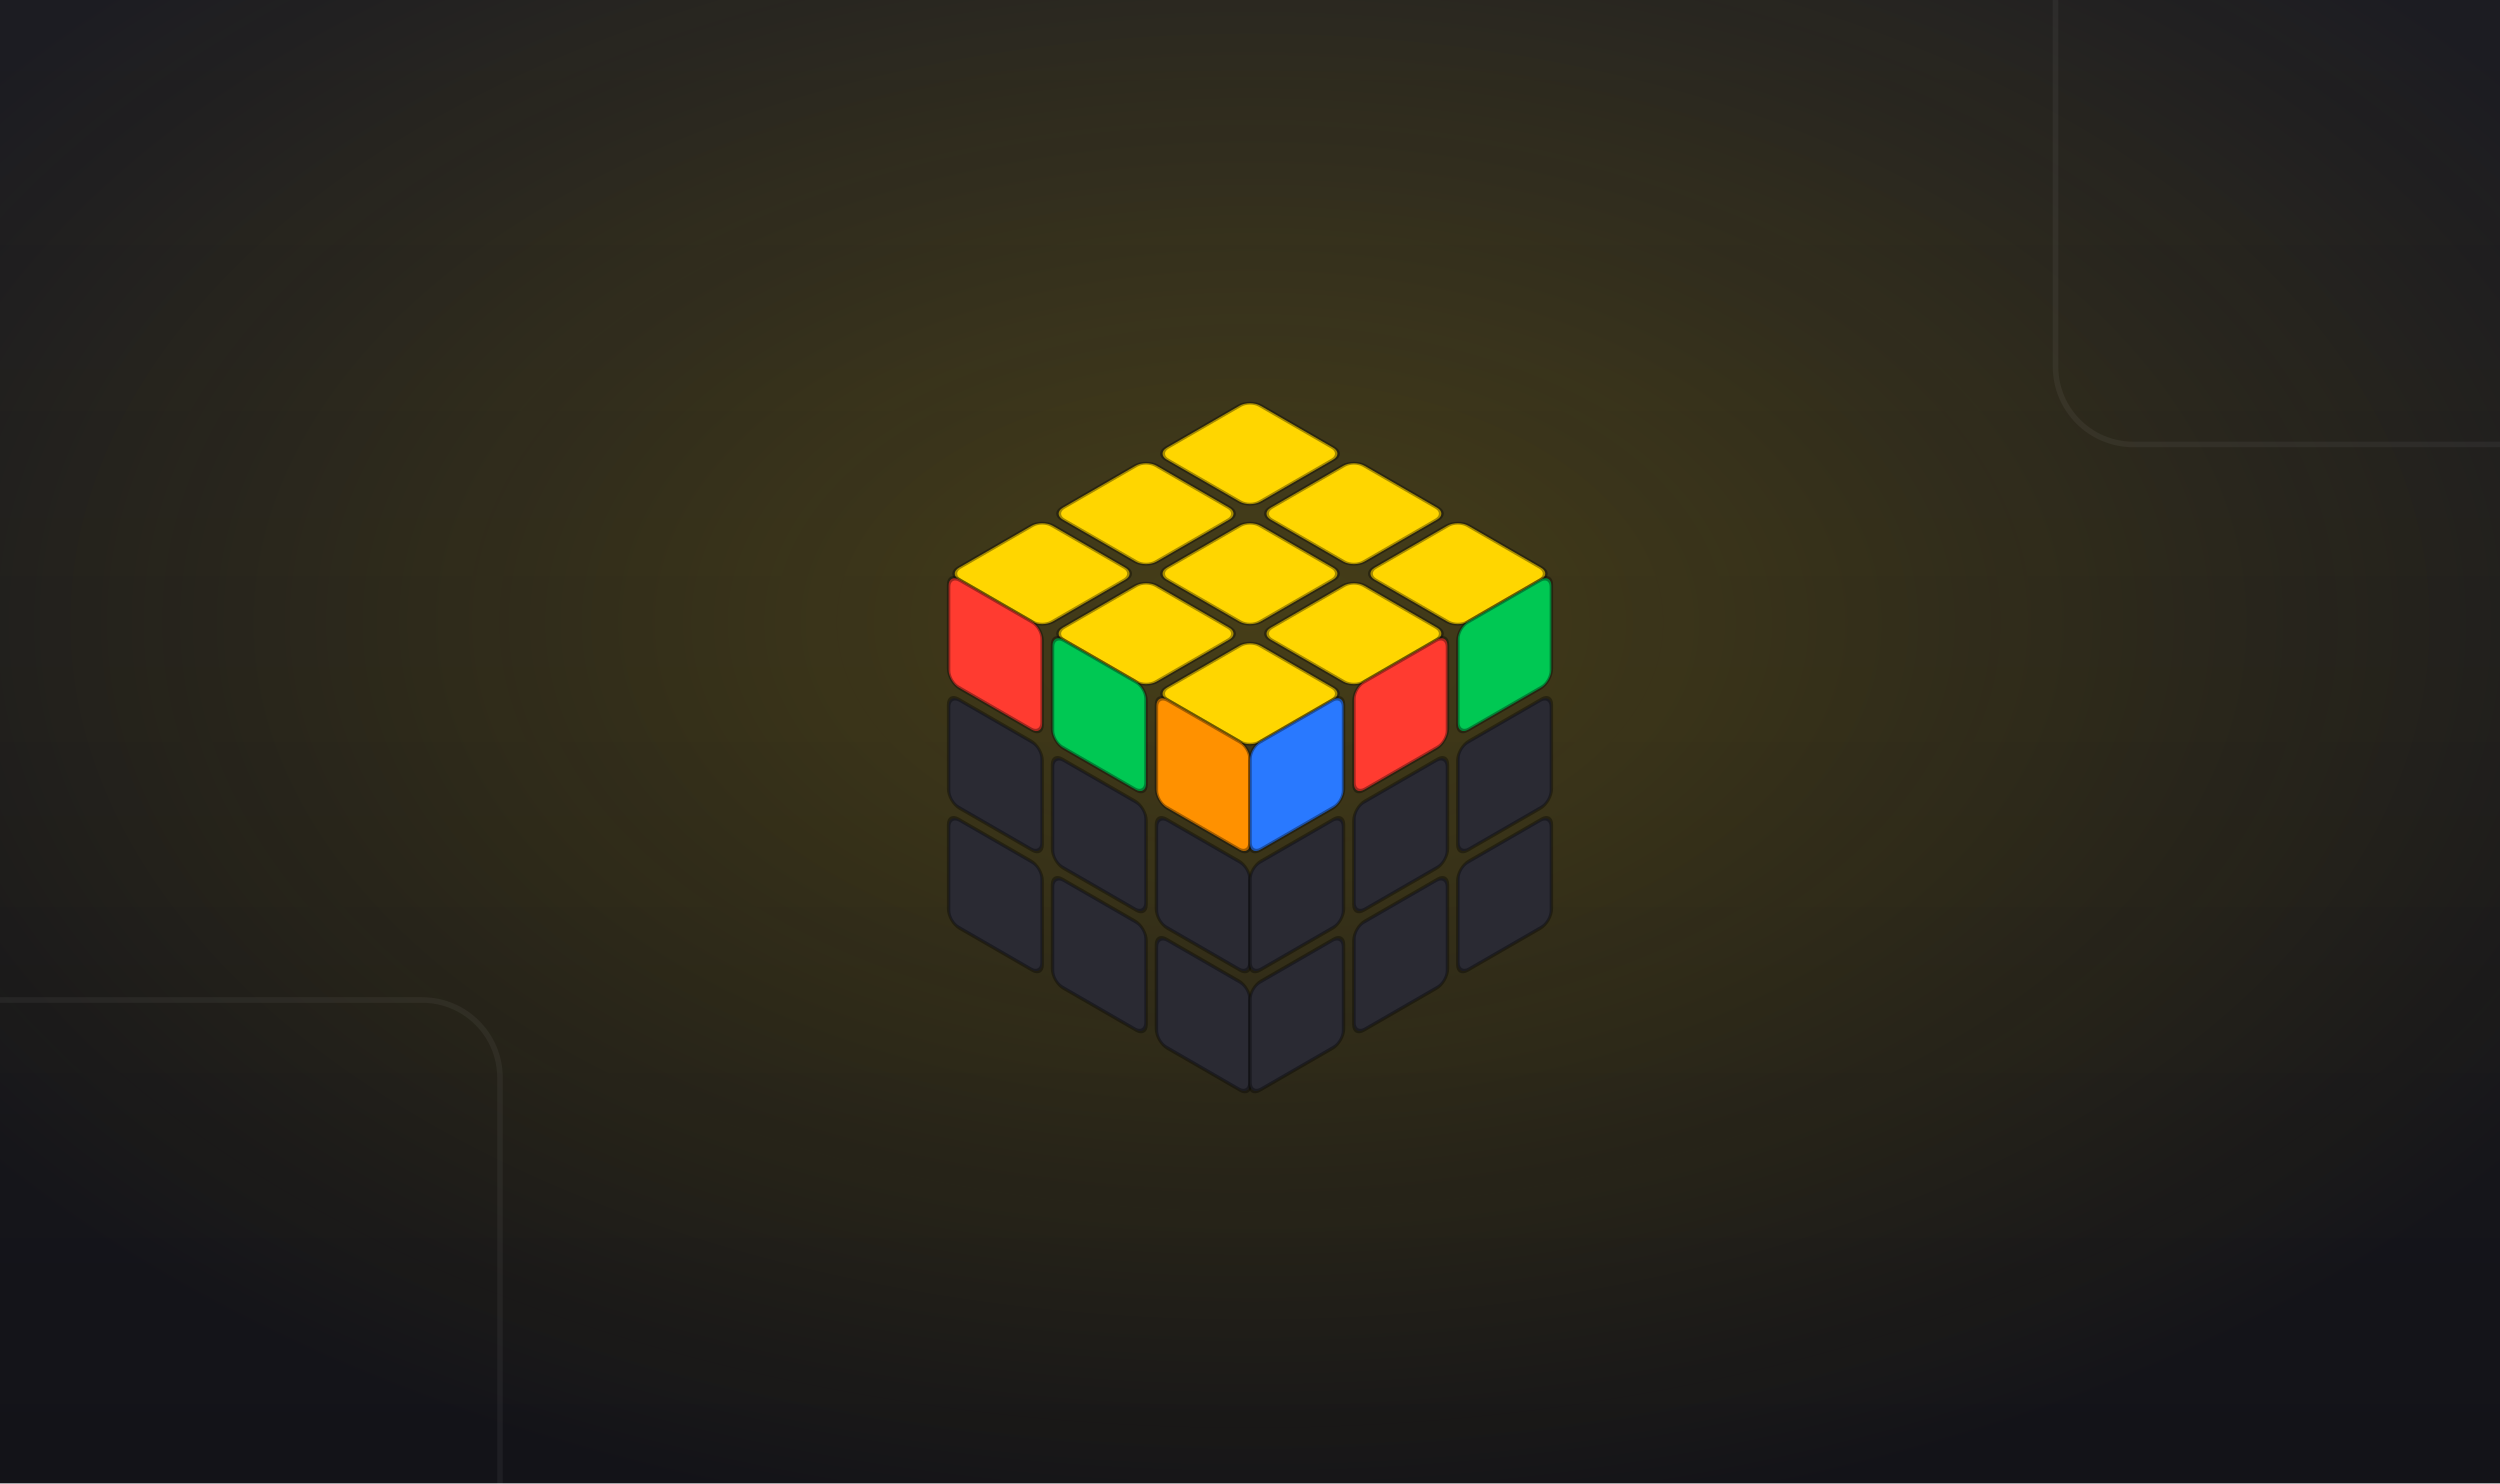
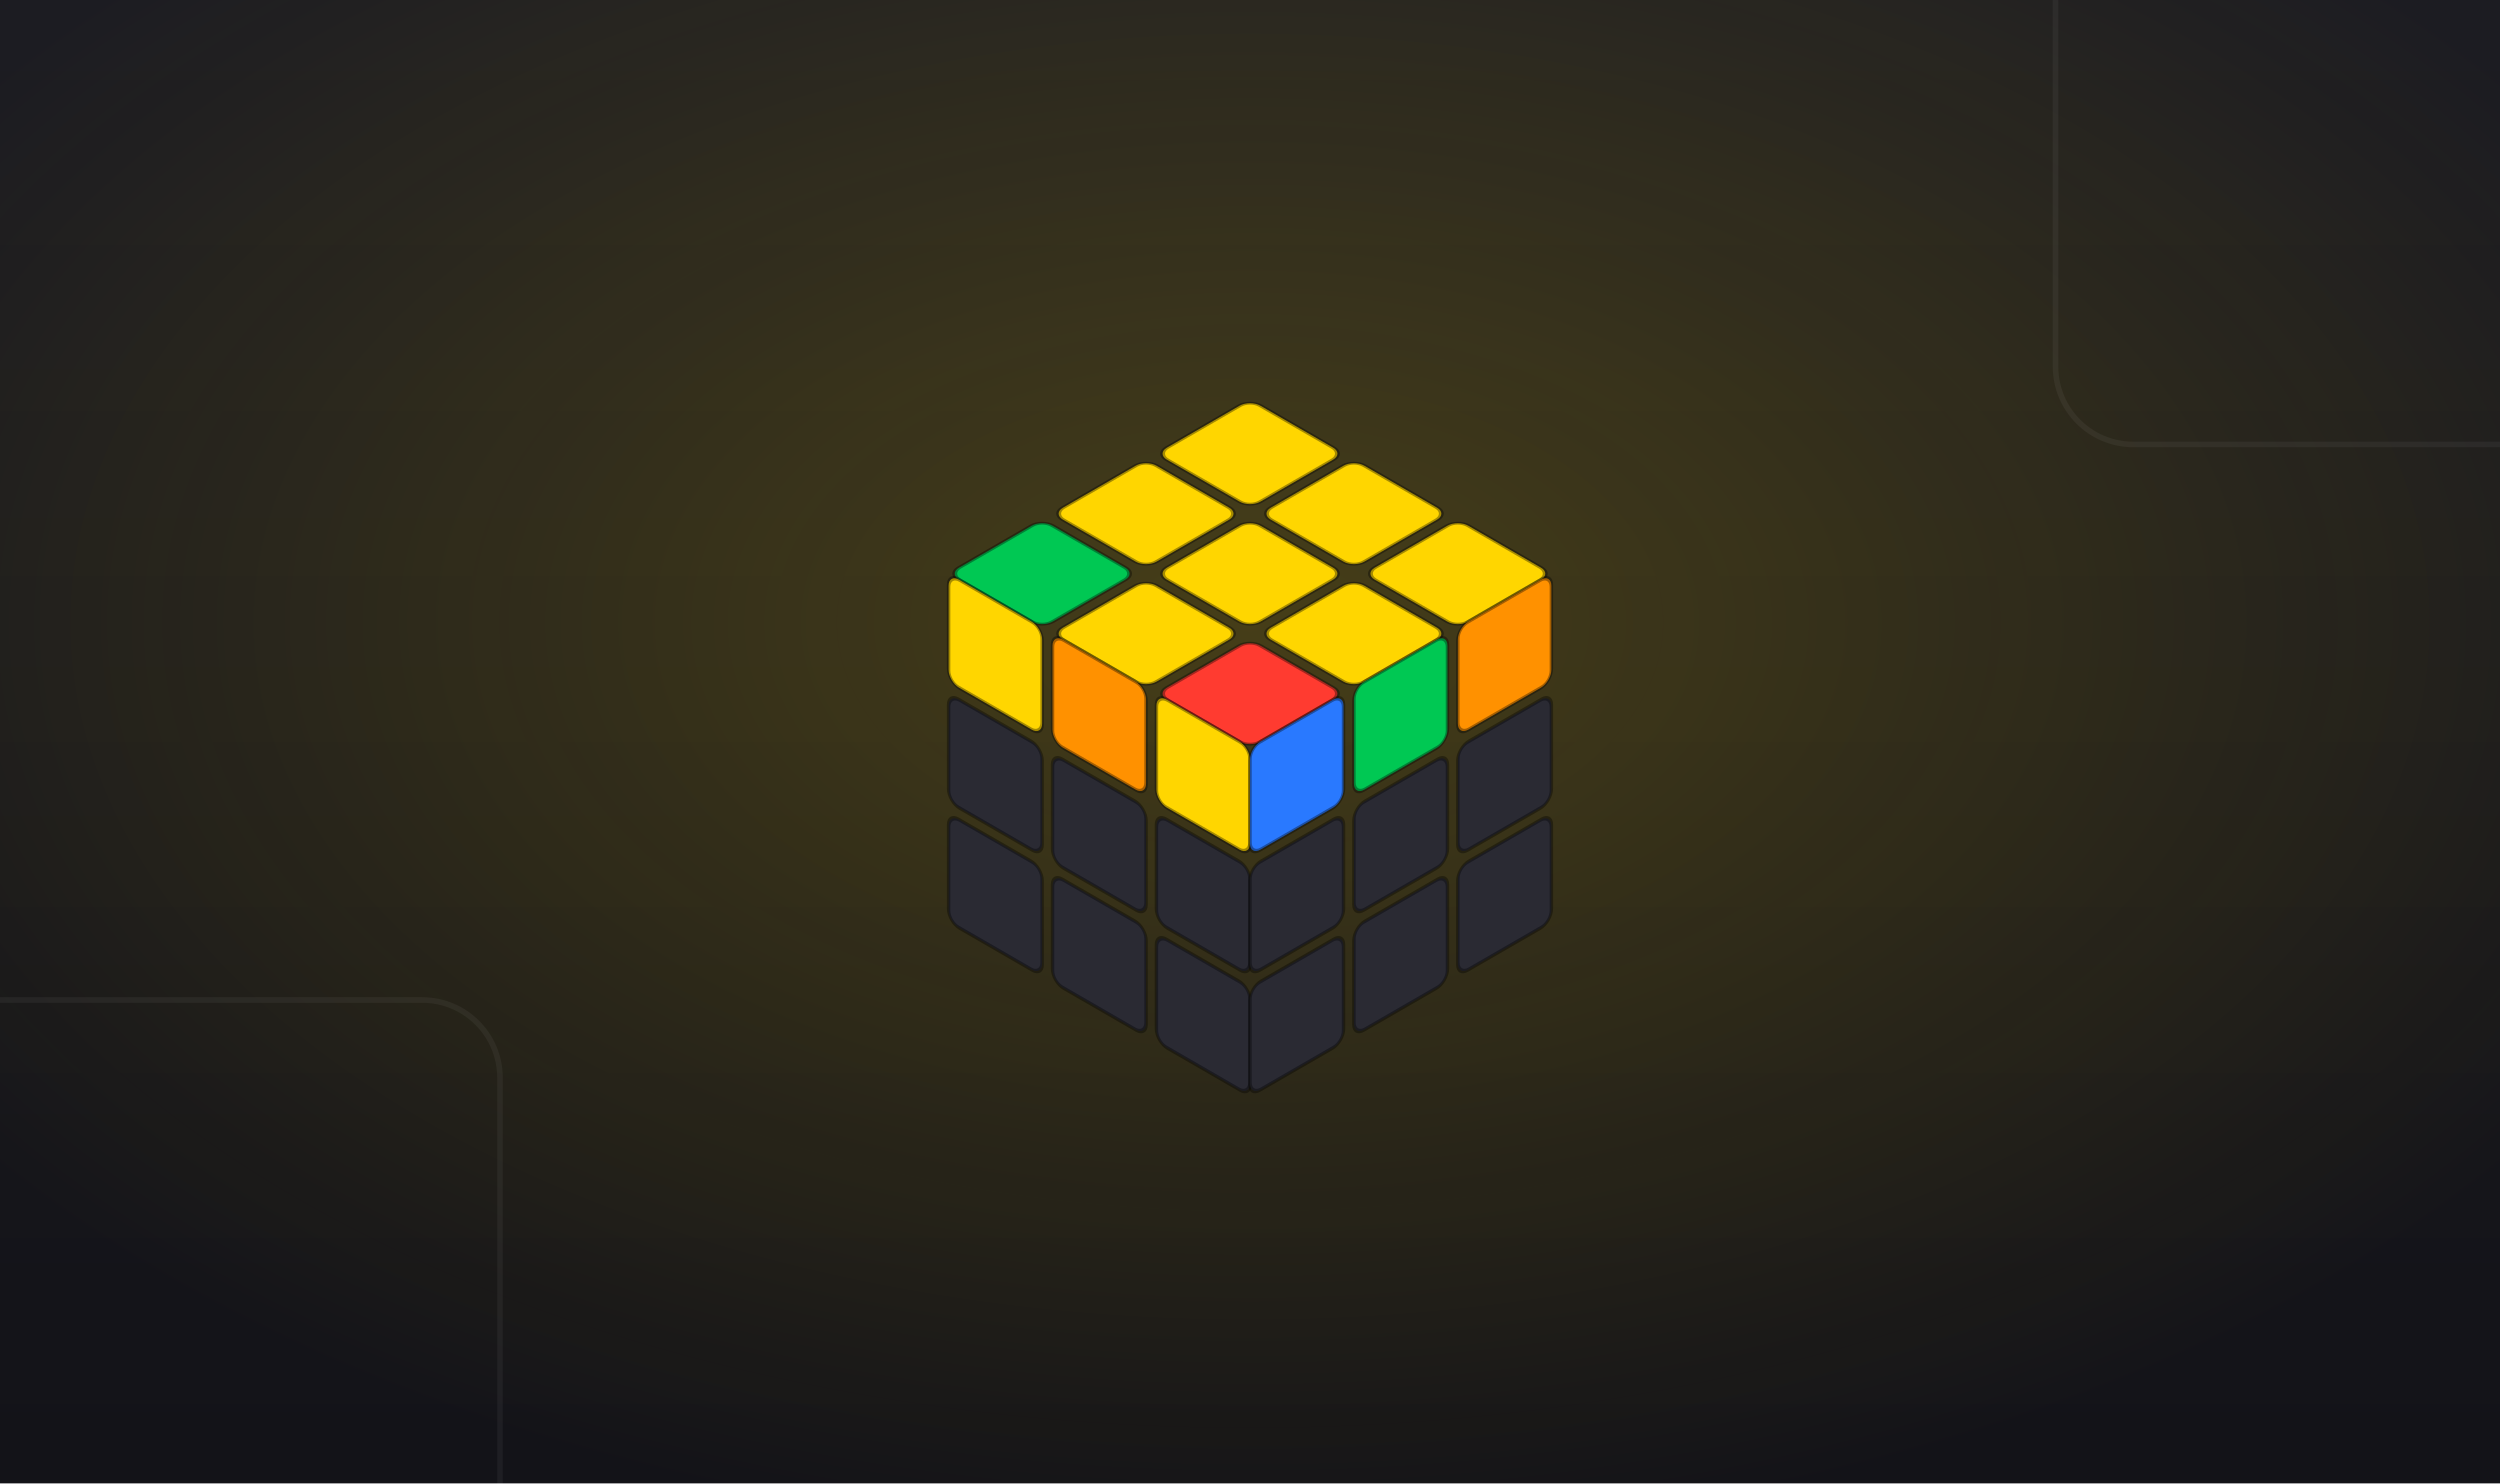
<svg xmlns="http://www.w3.org/2000/svg" viewBox="0 0 900 534">
  <defs>
    <linearGradient id="bg" x1="0" y1="0" x2="0" y2="1">
      <stop offset="0%" stop-color="#1c1c22" />
      <stop offset="100%" stop-color="#131318" />
    </linearGradient>
    <radialGradient id="glow" cx="50%" cy="42%" r="62%">
      <stop offset="0%" stop-color="#ffd600" stop-opacity="0.20" />
      <stop offset="100%" stop-color="#ffd600" stop-opacity="0" />
    </radialGradient>
  </defs>
  <rect width="900" height="534" fill="url(#bg)" />
  <rect width="900" height="534" fill="url(#glow)" />
  <g opacity="0.05" stroke="#ffffff" stroke-width="2" fill="none">
    <rect x="-60" y="360" width="240" height="240" rx="28" />
    <rect x="740" y="-80" width="240" height="240" rx="28" />
  </g>
  <g transform="translate(450 267) scale(0.72) translate(-450 -267)">
    <g transform="translate(450 96) matrix(0.866 0.5 -0.866 0.5 0 0)">
      <rect x="0.0" y="0.0" width="54.0" height="54.0" rx="6" fill="#ffd600" stroke="rgba(0,0,0,0.35)" stroke-width="2" />
      <rect x="60.0" y="0.0" width="54.0" height="54.0" rx="6" fill="#ffd600" stroke="rgba(0,0,0,0.35)" stroke-width="2" />
      <rect x="120.0" y="0.0" width="54.0" height="54.0" rx="6" fill="#ffd600" stroke="rgba(0,0,0,0.35)" stroke-width="2" />
      <rect x="0.0" y="60.0" width="54.0" height="54.0" rx="6" fill="#ffd600" stroke="rgba(0,0,0,0.35)" stroke-width="2" />
      <rect x="60.0" y="60.0" width="54.0" height="54.0" rx="6" fill="#ffd600" stroke="rgba(0,0,0,0.35)" stroke-width="2" />
      <rect x="120.0" y="60.0" width="54.0" height="54.0" rx="6" fill="#ffd600" stroke="rgba(0,0,0,0.35)" stroke-width="2" />
-       <rect x="0.0" y="120.0" width="54.0" height="54.0" rx="6" fill="#ffd600" stroke="rgba(0,0,0,0.35)" stroke-width="2" />
+       <rect x="0.0" y="120.0" width="54.0" height="54.0" rx="6" fill="#00c853" stroke="rgba(0,0,0,0.35)" stroke-width="2" />
      <rect x="60.0" y="120.0" width="54.0" height="54.0" rx="6" fill="#ffd600" stroke="rgba(0,0,0,0.35)" stroke-width="2" />
-       <rect x="120.0" y="120.0" width="54.0" height="54.0" rx="6" fill="#ffd600" stroke="rgba(0,0,0,0.35)" stroke-width="2" />
+       <rect x="120.0" y="120.0" width="54.0" height="54.0" rx="6" fill="#ff3b30" stroke="rgba(0,0,0,0.35)" stroke-width="2" />
    </g>
    <g transform="translate(299.3 183) matrix(0.866 0.5 0 1 0 0)">
-       <rect x="0.0" y="0.0" width="54.0" height="54.0" rx="6" fill="#ff3b30" stroke="rgba(0,0,0,0.35)" stroke-width="2" />
+       <rect x="0.0" y="0.0" width="54.0" height="54.0" rx="6" fill="#ffd600" stroke="rgba(0,0,0,0.35)" stroke-width="2" />
+       <rect x="60.0" y="0.0" width="54.0" height="54.0" rx="6" fill="#ff9100" stroke="rgba(0,0,0,0.35)" stroke-width="2" />
+       <rect x="120.0" y="0.0" width="54.0" height="54.0" rx="6" fill="#ffd600" stroke="rgba(0,0,0,0.35)" stroke-width="2" />
+       <rect x="0.0" y="60.0" width="54.0" height="54.0" rx="6" fill="#2a2a33" stroke="rgba(0,0,0,0.35)" stroke-width="2" />
+       <rect x="60.0" y="60.0" width="54.0" height="54.0" rx="6" fill="#2a2a33" stroke="rgba(0,0,0,0.35)" stroke-width="2" />
+       <rect x="120.0" y="60.0" width="54.0" height="54.0" rx="6" fill="#2a2a33" stroke="rgba(0,0,0,0.35)" stroke-width="2" />
+       <rect x="0.0" y="120.0" width="54.0" height="54.0" rx="6" fill="#2a2a33" stroke="rgba(0,0,0,0.35)" stroke-width="2" />
+       <rect x="60.0" y="120.0" width="54.0" height="54.0" rx="6" fill="#2a2a33" stroke="rgba(0,0,0,0.35)" stroke-width="2" />
+       <rect x="120.0" y="120.0" width="54.0" height="54.0" rx="6" fill="#2a2a33" stroke="rgba(0,0,0,0.35)" stroke-width="2" />
+     </g>
+     <g transform="translate(450 270) matrix(0.866 -0.5 0 1 0 0)">
+       <rect x="0.0" y="0.0" width="54.0" height="54.0" rx="6" fill="#2979ff" stroke="rgba(0,0,0,0.35)" stroke-width="2" />
      <rect x="60.0" y="0.0" width="54.0" height="54.0" rx="6" fill="#00c853" stroke="rgba(0,0,0,0.35)" stroke-width="2" />
      <rect x="120.0" y="0.0" width="54.0" height="54.0" rx="6" fill="#ff9100" stroke="rgba(0,0,0,0.35)" stroke-width="2" />
      <rect x="0.0" y="60.0" width="54.0" height="54.0" rx="6" fill="#2a2a33" stroke="rgba(0,0,0,0.35)" stroke-width="2" />
      <rect x="60.0" y="60.0" width="54.0" height="54.0" rx="6" fill="#2a2a33" stroke="rgba(0,0,0,0.35)" stroke-width="2" />
      <rect x="120.0" y="60.0" width="54.0" height="54.0" rx="6" fill="#2a2a33" stroke="rgba(0,0,0,0.35)" stroke-width="2" />
      <rect x="0.0" y="120.0" width="54.0" height="54.0" rx="6" fill="#2a2a33" stroke="rgba(0,0,0,0.35)" stroke-width="2" />
      <rect x="60.0" y="120.0" width="54.0" height="54.0" rx="6" fill="#2a2a33" stroke="rgba(0,0,0,0.35)" stroke-width="2" />
      <rect x="120.0" y="120.0" width="54.0" height="54.0" rx="6" fill="#2a2a33" stroke="rgba(0,0,0,0.35)" stroke-width="2" />
    </g>
-     <g transform="translate(450 270) matrix(0.866 -0.5 0 1 0 0)">
-       <rect x="0.0" y="0.0" width="54.0" height="54.0" rx="6" fill="#2979ff" stroke="rgba(0,0,0,0.35)" stroke-width="2" />
-       <rect x="60.0" y="0.0" width="54.0" height="54.0" rx="6" fill="#ff3b30" stroke="rgba(0,0,0,0.35)" stroke-width="2" />
-       <rect x="120.0" y="0.0" width="54.0" height="54.0" rx="6" fill="#00c853" stroke="rgba(0,0,0,0.35)" stroke-width="2" />
-       <rect x="0.0" y="60.0" width="54.0" height="54.0" rx="6" fill="#2a2a33" stroke="rgba(0,0,0,0.35)" stroke-width="2" />
-       <rect x="60.0" y="60.0" width="54.0" height="54.0" rx="6" fill="#2a2a33" stroke="rgba(0,0,0,0.35)" stroke-width="2" />
-       <rect x="120.0" y="60.0" width="54.0" height="54.0" rx="6" fill="#2a2a33" stroke="rgba(0,0,0,0.35)" stroke-width="2" />
-       <rect x="0.0" y="120.0" width="54.0" height="54.0" rx="6" fill="#2a2a33" stroke="rgba(0,0,0,0.35)" stroke-width="2" />
-       <rect x="60.0" y="120.0" width="54.0" height="54.0" rx="6" fill="#2a2a33" stroke="rgba(0,0,0,0.35)" stroke-width="2" />
-       <rect x="120.0" y="120.0" width="54.0" height="54.0" rx="6" fill="#2a2a33" stroke="rgba(0,0,0,0.35)" stroke-width="2" />
-     </g>
  </g>
</svg>
